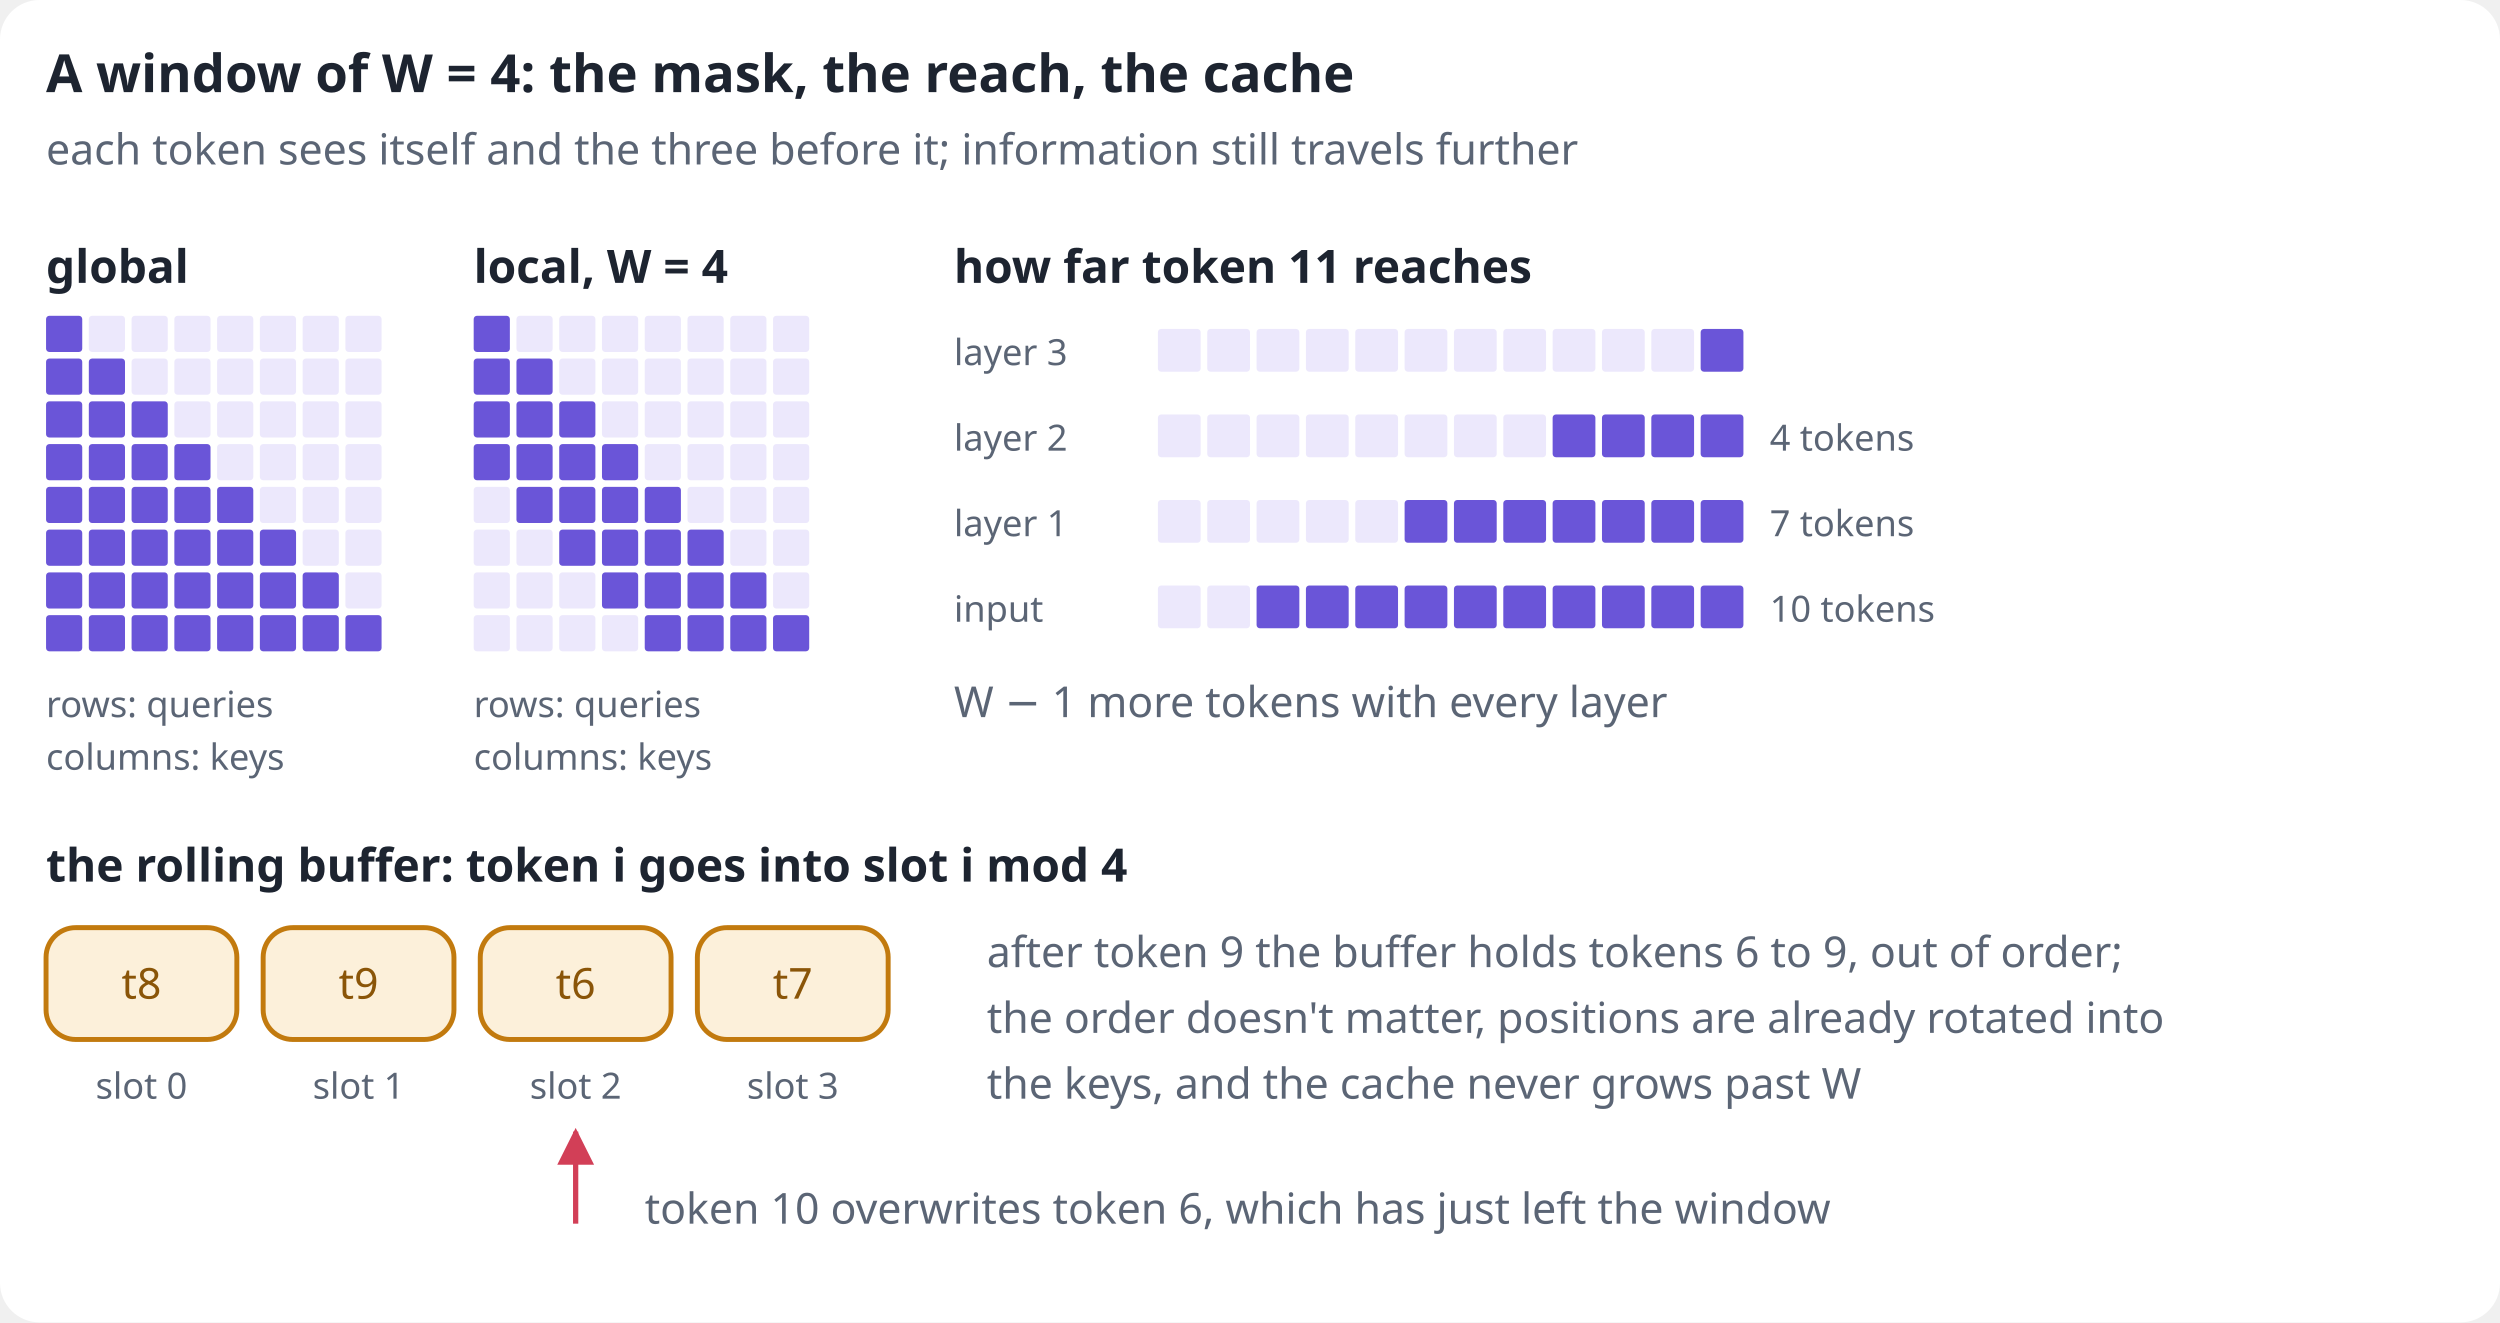
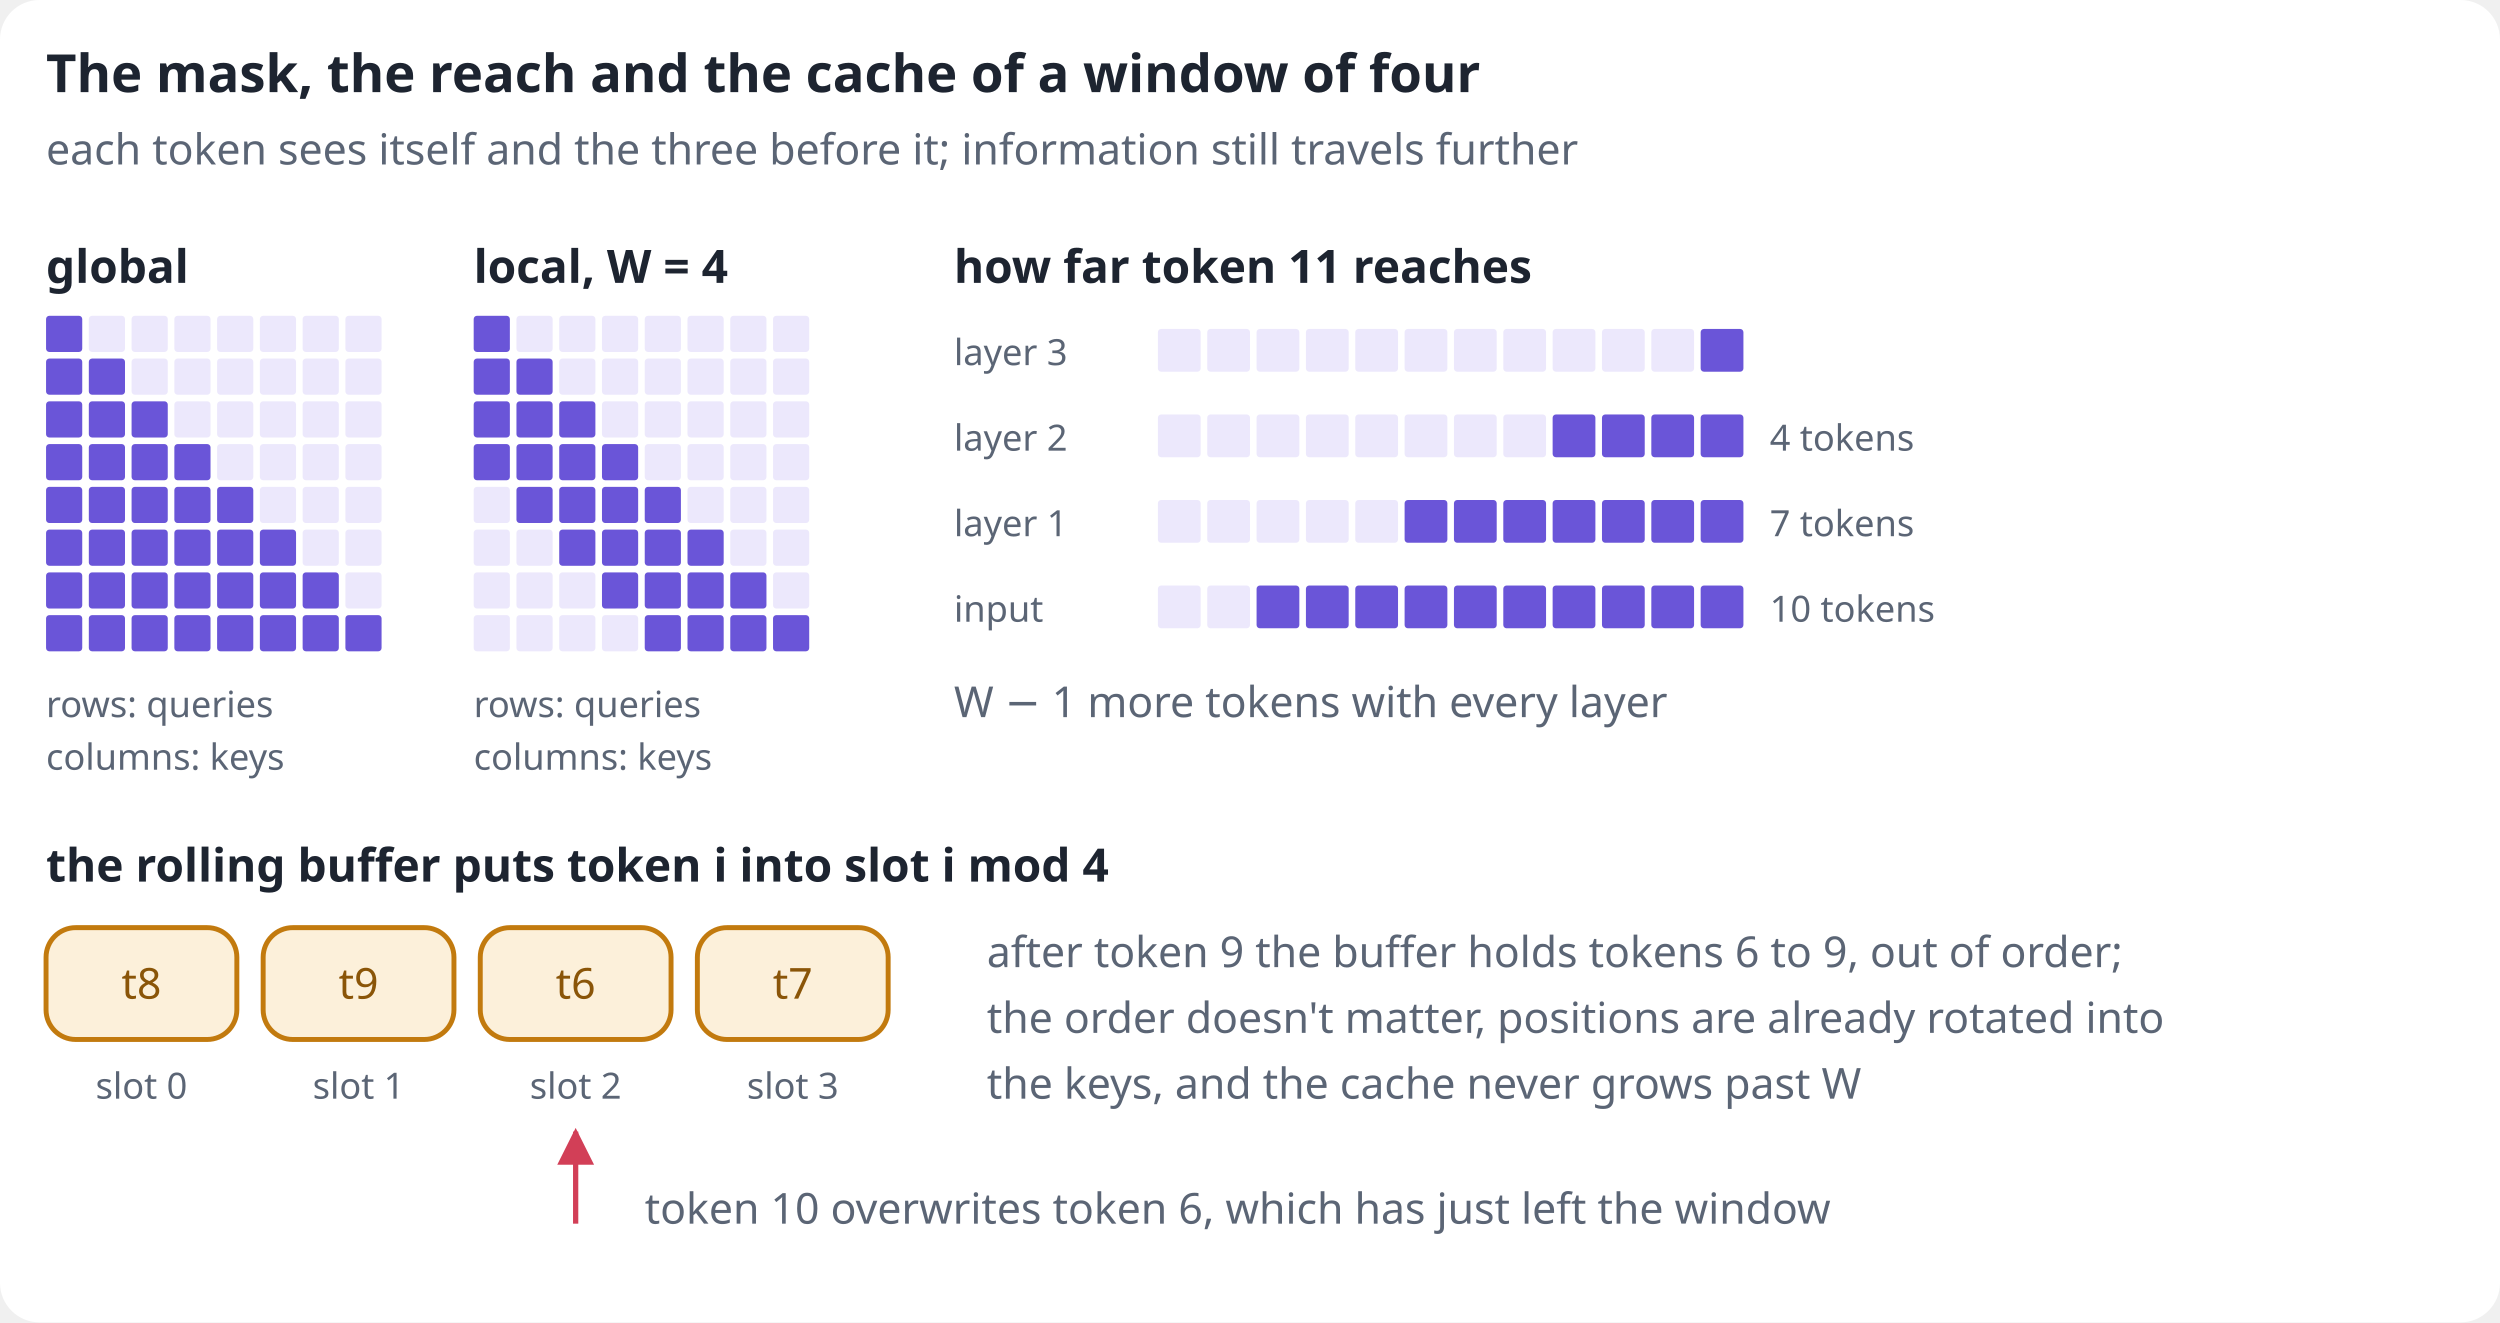
<svg xmlns="http://www.w3.org/2000/svg" viewBox="0 0 760 402" width="760" height="402" role="img" aria-label="Sliding-window attention. Left: the causal mask of global attention, a full lower triangle, against the mask of a local layer with a window of four, a band along the diagonal. Middle: through three local layers, a token reaches four, then seven, then ten tokens back, because each layer reads the previous layer's summaries. Right: the rolling buffer, four slots, where token i is written into slot i mod 4 over the token that left the window">
  <defs>
    <marker id="arrow-muted" viewBox="0 0 10 10" refX="9" refY="5" markerWidth="7" markerHeight="7" orient="auto-start-reverse">
      <path d="M0,0 L10,5 L0,10 z" fill="#5B6575" />
    </marker>
    <marker id="arrow-data" viewBox="0 0 10 10" refX="9" refY="5" markerWidth="7" markerHeight="7" orient="auto-start-reverse">
      <path d="M0,0 L10,5 L0,10 z" fill="#C27A0E" />
    </marker>
    <marker id="arrow-enc" viewBox="0 0 10 10" refX="9" refY="5" markerWidth="7" markerHeight="7" orient="auto-start-reverse">
      <path d="M0,0 L10,5 L0,10 z" fill="#0F8C7E" />
    </marker>
    <marker id="arrow-dec" viewBox="0 0 10 10" refX="9" refY="5" markerWidth="7" markerHeight="7" orient="auto-start-reverse">
      <path d="M0,0 L10,5 L0,10 z" fill="#D23F57" />
    </marker>
    <marker id="arrow-att" viewBox="0 0 10 10" refX="9" refY="5" markerWidth="7" markerHeight="7" orient="auto-start-reverse">
      <path d="M0,0 L10,5 L0,10 z" fill="#6A55D8" />
    </marker>
  </defs>
  <rect width="760" height="402" rx="12" fill="#FFFFFF" />
-   <text x="14.0" y="28.0" text-anchor="start" font-family="IBM Plex Sans" font-size="16" font-weight="600" fill="#1D2430">A window of W = 4: the mask, the reach, the cache</text>
+   <text x="14.0" y="28.0" text-anchor="start" font-family="IBM Plex Sans" font-size="16" font-weight="600" fill="#1D2430">The mask, the reach and the cache of a window of four</text>
  <text x="14.0" y="50.0" text-anchor="start" font-family="IBM Plex Sans" font-size="13" font-weight="400" fill="#5B6575">each token sees itself and the three before it; information still travels further</text>
  <text x="14.0" y="86.0" text-anchor="start" font-family="IBM Plex Sans" font-size="14" font-weight="600" fill="#1D2430">global</text>
  <rect x="14.0" y="96.0" width="11.0" height="11.0" rx="1" fill="#6A55D8" />
  <rect x="27.0" y="96.0" width="11.0" height="11.0" rx="1" fill="#ECE8FC" />
  <rect x="40.0" y="96.0" width="11.0" height="11.0" rx="1" fill="#ECE8FC" />
  <rect x="53.0" y="96.0" width="11.0" height="11.0" rx="1" fill="#ECE8FC" />
  <rect x="66.0" y="96.0" width="11.0" height="11.0" rx="1" fill="#ECE8FC" />
  <rect x="79.0" y="96.0" width="11.0" height="11.0" rx="1" fill="#ECE8FC" />
  <rect x="92.0" y="96.0" width="11.0" height="11.0" rx="1" fill="#ECE8FC" />
  <rect x="105.0" y="96.0" width="11.0" height="11.0" rx="1" fill="#ECE8FC" />
  <rect x="14.0" y="109.0" width="11.0" height="11.0" rx="1" fill="#6A55D8" />
  <rect x="27.0" y="109.0" width="11.0" height="11.0" rx="1" fill="#6A55D8" />
  <rect x="40.0" y="109.0" width="11.0" height="11.0" rx="1" fill="#ECE8FC" />
  <rect x="53.0" y="109.0" width="11.0" height="11.0" rx="1" fill="#ECE8FC" />
  <rect x="66.0" y="109.0" width="11.0" height="11.0" rx="1" fill="#ECE8FC" />
  <rect x="79.0" y="109.0" width="11.0" height="11.0" rx="1" fill="#ECE8FC" />
  <rect x="92.0" y="109.0" width="11.0" height="11.0" rx="1" fill="#ECE8FC" />
  <rect x="105.0" y="109.0" width="11.0" height="11.0" rx="1" fill="#ECE8FC" />
  <rect x="14.0" y="122.0" width="11.0" height="11.0" rx="1" fill="#6A55D8" />
  <rect x="27.0" y="122.0" width="11.0" height="11.0" rx="1" fill="#6A55D8" />
  <rect x="40.0" y="122.0" width="11.0" height="11.0" rx="1" fill="#6A55D8" />
  <rect x="53.0" y="122.0" width="11.0" height="11.0" rx="1" fill="#ECE8FC" />
  <rect x="66.0" y="122.0" width="11.0" height="11.0" rx="1" fill="#ECE8FC" />
  <rect x="79.0" y="122.0" width="11.0" height="11.0" rx="1" fill="#ECE8FC" />
  <rect x="92.0" y="122.0" width="11.0" height="11.0" rx="1" fill="#ECE8FC" />
  <rect x="105.0" y="122.0" width="11.0" height="11.0" rx="1" fill="#ECE8FC" />
  <rect x="14.0" y="135.0" width="11.0" height="11.0" rx="1" fill="#6A55D8" />
  <rect x="27.0" y="135.0" width="11.0" height="11.0" rx="1" fill="#6A55D8" />
  <rect x="40.0" y="135.0" width="11.0" height="11.0" rx="1" fill="#6A55D8" />
  <rect x="53.0" y="135.0" width="11.0" height="11.0" rx="1" fill="#6A55D8" />
  <rect x="66.0" y="135.0" width="11.0" height="11.0" rx="1" fill="#ECE8FC" />
  <rect x="79.0" y="135.0" width="11.0" height="11.0" rx="1" fill="#ECE8FC" />
  <rect x="92.0" y="135.0" width="11.0" height="11.0" rx="1" fill="#ECE8FC" />
  <rect x="105.0" y="135.0" width="11.0" height="11.0" rx="1" fill="#ECE8FC" />
  <rect x="14.0" y="148.0" width="11.0" height="11.0" rx="1" fill="#6A55D8" />
  <rect x="27.0" y="148.0" width="11.0" height="11.0" rx="1" fill="#6A55D8" />
  <rect x="40.0" y="148.0" width="11.0" height="11.0" rx="1" fill="#6A55D8" />
  <rect x="53.0" y="148.0" width="11.0" height="11.0" rx="1" fill="#6A55D8" />
  <rect x="66.0" y="148.0" width="11.0" height="11.0" rx="1" fill="#6A55D8" />
  <rect x="79.0" y="148.0" width="11.0" height="11.0" rx="1" fill="#ECE8FC" />
  <rect x="92.0" y="148.0" width="11.0" height="11.0" rx="1" fill="#ECE8FC" />
  <rect x="105.0" y="148.0" width="11.0" height="11.0" rx="1" fill="#ECE8FC" />
  <rect x="14.0" y="161.0" width="11.0" height="11.0" rx="1" fill="#6A55D8" />
  <rect x="27.0" y="161.0" width="11.0" height="11.0" rx="1" fill="#6A55D8" />
  <rect x="40.0" y="161.0" width="11.0" height="11.0" rx="1" fill="#6A55D8" />
  <rect x="53.0" y="161.0" width="11.0" height="11.0" rx="1" fill="#6A55D8" />
  <rect x="66.0" y="161.0" width="11.0" height="11.0" rx="1" fill="#6A55D8" />
  <rect x="79.0" y="161.0" width="11.0" height="11.0" rx="1" fill="#6A55D8" />
  <rect x="92.0" y="161.0" width="11.0" height="11.0" rx="1" fill="#ECE8FC" />
  <rect x="105.0" y="161.0" width="11.0" height="11.0" rx="1" fill="#ECE8FC" />
  <rect x="14.0" y="174.0" width="11.0" height="11.0" rx="1" fill="#6A55D8" />
  <rect x="27.0" y="174.0" width="11.0" height="11.0" rx="1" fill="#6A55D8" />
  <rect x="40.0" y="174.0" width="11.0" height="11.0" rx="1" fill="#6A55D8" />
  <rect x="53.0" y="174.0" width="11.0" height="11.0" rx="1" fill="#6A55D8" />
  <rect x="66.0" y="174.0" width="11.0" height="11.0" rx="1" fill="#6A55D8" />
  <rect x="79.0" y="174.0" width="11.0" height="11.0" rx="1" fill="#6A55D8" />
  <rect x="92.0" y="174.0" width="11.0" height="11.0" rx="1" fill="#6A55D8" />
  <rect x="105.0" y="174.0" width="11.0" height="11.0" rx="1" fill="#ECE8FC" />
  <rect x="14.0" y="187.0" width="11.0" height="11.0" rx="1" fill="#6A55D8" />
  <rect x="27.0" y="187.0" width="11.0" height="11.0" rx="1" fill="#6A55D8" />
  <rect x="40.0" y="187.0" width="11.0" height="11.0" rx="1" fill="#6A55D8" />
  <rect x="53.0" y="187.0" width="11.0" height="11.0" rx="1" fill="#6A55D8" />
  <rect x="66.0" y="187.0" width="11.0" height="11.0" rx="1" fill="#6A55D8" />
  <rect x="79.0" y="187.0" width="11.0" height="11.0" rx="1" fill="#6A55D8" />
  <rect x="92.0" y="187.0" width="11.0" height="11.0" rx="1" fill="#6A55D8" />
  <rect x="105.0" y="187.0" width="11.0" height="11.0" rx="1" fill="#6A55D8" />
  <text x="14.0" y="218.0" text-anchor="start" font-family="IBM Plex Mono" font-size="11" font-weight="400" fill="#5B6575">rows: queries</text>
  <text x="14.0" y="234.0" text-anchor="start" font-family="IBM Plex Mono" font-size="11" font-weight="400" fill="#5B6575">columns: keys</text>
  <text x="144.0" y="86.0" text-anchor="start" font-family="IBM Plex Sans" font-size="14" font-weight="600" fill="#1D2430">local, W = 4</text>
  <rect x="144.0" y="96.0" width="11.0" height="11.0" rx="1" fill="#6A55D8" />
  <rect x="157.0" y="96.0" width="11.0" height="11.0" rx="1" fill="#ECE8FC" />
  <rect x="170.0" y="96.0" width="11.0" height="11.0" rx="1" fill="#ECE8FC" />
  <rect x="183.0" y="96.0" width="11.0" height="11.0" rx="1" fill="#ECE8FC" />
  <rect x="196.0" y="96.0" width="11.0" height="11.0" rx="1" fill="#ECE8FC" />
  <rect x="209.0" y="96.0" width="11.0" height="11.0" rx="1" fill="#ECE8FC" />
  <rect x="222.0" y="96.0" width="11.0" height="11.0" rx="1" fill="#ECE8FC" />
  <rect x="235.0" y="96.0" width="11.0" height="11.0" rx="1" fill="#ECE8FC" />
  <rect x="144.0" y="109.0" width="11.0" height="11.0" rx="1" fill="#6A55D8" />
  <rect x="157.0" y="109.0" width="11.0" height="11.0" rx="1" fill="#6A55D8" />
  <rect x="170.0" y="109.0" width="11.0" height="11.0" rx="1" fill="#ECE8FC" />
  <rect x="183.0" y="109.0" width="11.0" height="11.0" rx="1" fill="#ECE8FC" />
  <rect x="196.0" y="109.0" width="11.0" height="11.0" rx="1" fill="#ECE8FC" />
  <rect x="209.0" y="109.0" width="11.0" height="11.0" rx="1" fill="#ECE8FC" />
  <rect x="222.0" y="109.0" width="11.0" height="11.0" rx="1" fill="#ECE8FC" />
  <rect x="235.0" y="109.0" width="11.0" height="11.0" rx="1" fill="#ECE8FC" />
  <rect x="144.0" y="122.0" width="11.0" height="11.0" rx="1" fill="#6A55D8" />
  <rect x="157.0" y="122.0" width="11.0" height="11.0" rx="1" fill="#6A55D8" />
  <rect x="170.0" y="122.0" width="11.0" height="11.0" rx="1" fill="#6A55D8" />
  <rect x="183.0" y="122.0" width="11.0" height="11.0" rx="1" fill="#ECE8FC" />
  <rect x="196.0" y="122.0" width="11.0" height="11.0" rx="1" fill="#ECE8FC" />
  <rect x="209.0" y="122.0" width="11.0" height="11.0" rx="1" fill="#ECE8FC" />
  <rect x="222.0" y="122.0" width="11.0" height="11.0" rx="1" fill="#ECE8FC" />
  <rect x="235.0" y="122.0" width="11.0" height="11.0" rx="1" fill="#ECE8FC" />
  <rect x="144.0" y="135.0" width="11.0" height="11.0" rx="1" fill="#6A55D8" />
  <rect x="157.0" y="135.0" width="11.0" height="11.0" rx="1" fill="#6A55D8" />
  <rect x="170.0" y="135.0" width="11.0" height="11.0" rx="1" fill="#6A55D8" />
  <rect x="183.0" y="135.0" width="11.0" height="11.0" rx="1" fill="#6A55D8" />
  <rect x="196.0" y="135.0" width="11.0" height="11.0" rx="1" fill="#ECE8FC" />
  <rect x="209.0" y="135.0" width="11.0" height="11.0" rx="1" fill="#ECE8FC" />
  <rect x="222.0" y="135.0" width="11.0" height="11.0" rx="1" fill="#ECE8FC" />
  <rect x="235.0" y="135.0" width="11.0" height="11.0" rx="1" fill="#ECE8FC" />
  <rect x="144.0" y="148.0" width="11.0" height="11.0" rx="1" fill="#ECE8FC" />
  <rect x="157.0" y="148.0" width="11.0" height="11.0" rx="1" fill="#6A55D8" />
  <rect x="170.0" y="148.0" width="11.0" height="11.0" rx="1" fill="#6A55D8" />
  <rect x="183.0" y="148.0" width="11.0" height="11.0" rx="1" fill="#6A55D8" />
  <rect x="196.0" y="148.0" width="11.0" height="11.0" rx="1" fill="#6A55D8" />
  <rect x="209.0" y="148.0" width="11.0" height="11.0" rx="1" fill="#ECE8FC" />
  <rect x="222.0" y="148.0" width="11.0" height="11.0" rx="1" fill="#ECE8FC" />
  <rect x="235.0" y="148.0" width="11.0" height="11.0" rx="1" fill="#ECE8FC" />
  <rect x="144.0" y="161.0" width="11.0" height="11.0" rx="1" fill="#ECE8FC" />
  <rect x="157.0" y="161.0" width="11.0" height="11.0" rx="1" fill="#ECE8FC" />
  <rect x="170.0" y="161.0" width="11.0" height="11.0" rx="1" fill="#6A55D8" />
  <rect x="183.0" y="161.0" width="11.0" height="11.0" rx="1" fill="#6A55D8" />
  <rect x="196.0" y="161.0" width="11.0" height="11.0" rx="1" fill="#6A55D8" />
  <rect x="209.0" y="161.0" width="11.0" height="11.0" rx="1" fill="#6A55D8" />
  <rect x="222.0" y="161.0" width="11.0" height="11.0" rx="1" fill="#ECE8FC" />
  <rect x="235.0" y="161.0" width="11.0" height="11.0" rx="1" fill="#ECE8FC" />
  <rect x="144.0" y="174.0" width="11.0" height="11.0" rx="1" fill="#ECE8FC" />
  <rect x="157.0" y="174.0" width="11.0" height="11.0" rx="1" fill="#ECE8FC" />
  <rect x="170.0" y="174.0" width="11.0" height="11.0" rx="1" fill="#ECE8FC" />
  <rect x="183.0" y="174.0" width="11.0" height="11.0" rx="1" fill="#6A55D8" />
  <rect x="196.0" y="174.0" width="11.0" height="11.0" rx="1" fill="#6A55D8" />
  <rect x="209.0" y="174.0" width="11.0" height="11.0" rx="1" fill="#6A55D8" />
  <rect x="222.0" y="174.0" width="11.0" height="11.0" rx="1" fill="#6A55D8" />
  <rect x="235.0" y="174.0" width="11.0" height="11.0" rx="1" fill="#ECE8FC" />
  <rect x="144.0" y="187.0" width="11.0" height="11.0" rx="1" fill="#ECE8FC" />
  <rect x="157.0" y="187.0" width="11.0" height="11.0" rx="1" fill="#ECE8FC" />
  <rect x="170.0" y="187.0" width="11.0" height="11.0" rx="1" fill="#ECE8FC" />
  <rect x="183.0" y="187.0" width="11.0" height="11.0" rx="1" fill="#ECE8FC" />
  <rect x="196.0" y="187.0" width="11.0" height="11.0" rx="1" fill="#6A55D8" />
  <rect x="209.0" y="187.0" width="11.0" height="11.0" rx="1" fill="#6A55D8" />
  <rect x="222.0" y="187.0" width="11.0" height="11.0" rx="1" fill="#6A55D8" />
  <rect x="235.0" y="187.0" width="11.0" height="11.0" rx="1" fill="#6A55D8" />
  <text x="144.0" y="218.0" text-anchor="start" font-family="IBM Plex Mono" font-size="11" font-weight="400" fill="#5B6575">rows: queries</text>
  <text x="144.0" y="234.0" text-anchor="start" font-family="IBM Plex Mono" font-size="11" font-weight="400" fill="#5B6575">columns: keys</text>
  <text x="290.0" y="86.0" text-anchor="start" font-family="IBM Plex Sans" font-size="14" font-weight="600" fill="#1D2430">how far token 11 reaches</text>
  <text x="290.0" y="111.0" text-anchor="start" font-family="IBM Plex Mono" font-size="11" font-weight="400" fill="#5B6575">layer 3</text>
  <rect x="352.0" y="100.0" width="13.0" height="13.0" rx="1" fill="#ECE8FC" />
  <rect x="367.0" y="100.0" width="13.0" height="13.0" rx="1" fill="#ECE8FC" />
  <rect x="382.0" y="100.0" width="13.0" height="13.0" rx="1" fill="#ECE8FC" />
  <rect x="397.0" y="100.0" width="13.0" height="13.0" rx="1" fill="#ECE8FC" />
  <rect x="412.0" y="100.0" width="13.0" height="13.0" rx="1" fill="#ECE8FC" />
  <rect x="427.0" y="100.0" width="13.0" height="13.0" rx="1" fill="#ECE8FC" />
  <rect x="442.0" y="100.0" width="13.0" height="13.0" rx="1" fill="#ECE8FC" />
  <rect x="457.0" y="100.0" width="13.0" height="13.0" rx="1" fill="#ECE8FC" />
  <rect x="472.0" y="100.0" width="13.0" height="13.0" rx="1" fill="#ECE8FC" />
  <rect x="487.0" y="100.0" width="13.0" height="13.0" rx="1" fill="#ECE8FC" />
  <rect x="502.0" y="100.0" width="13.0" height="13.0" rx="1" fill="#ECE8FC" />
  <rect x="517.0" y="100.0" width="13.0" height="13.0" rx="1" fill="#6A55D8" />
  <text x="290.0" y="137.0" text-anchor="start" font-family="IBM Plex Mono" font-size="11" font-weight="400" fill="#5B6575">layer 2</text>
  <rect x="352.0" y="126.0" width="13.0" height="13.0" rx="1" fill="#ECE8FC" />
  <rect x="367.0" y="126.0" width="13.0" height="13.0" rx="1" fill="#ECE8FC" />
  <rect x="382.0" y="126.0" width="13.0" height="13.0" rx="1" fill="#ECE8FC" />
  <rect x="397.0" y="126.0" width="13.0" height="13.0" rx="1" fill="#ECE8FC" />
  <rect x="412.0" y="126.0" width="13.0" height="13.0" rx="1" fill="#ECE8FC" />
  <rect x="427.0" y="126.0" width="13.0" height="13.0" rx="1" fill="#ECE8FC" />
  <rect x="442.0" y="126.0" width="13.0" height="13.0" rx="1" fill="#ECE8FC" />
  <rect x="457.0" y="126.0" width="13.0" height="13.0" rx="1" fill="#ECE8FC" />
  <rect x="472.0" y="126.0" width="13.0" height="13.0" rx="1" fill="#6A55D8" />
  <rect x="487.0" y="126.0" width="13.0" height="13.0" rx="1" fill="#6A55D8" />
  <rect x="502.0" y="126.0" width="13.0" height="13.0" rx="1" fill="#6A55D8" />
  <rect x="517.0" y="126.0" width="13.0" height="13.0" rx="1" fill="#6A55D8" />
  <text x="538.0" y="137.0" text-anchor="start" font-family="IBM Plex Mono" font-size="11" font-weight="400" fill="#5B6575">4 tokens</text>
  <text x="290.0" y="163.0" text-anchor="start" font-family="IBM Plex Mono" font-size="11" font-weight="400" fill="#5B6575">layer 1</text>
  <rect x="352.0" y="152.0" width="13.0" height="13.0" rx="1" fill="#ECE8FC" />
  <rect x="367.0" y="152.0" width="13.0" height="13.0" rx="1" fill="#ECE8FC" />
  <rect x="382.0" y="152.0" width="13.0" height="13.0" rx="1" fill="#ECE8FC" />
  <rect x="397.0" y="152.0" width="13.0" height="13.0" rx="1" fill="#ECE8FC" />
  <rect x="412.0" y="152.0" width="13.0" height="13.0" rx="1" fill="#ECE8FC" />
  <rect x="427.0" y="152.0" width="13.0" height="13.0" rx="1" fill="#6A55D8" />
  <rect x="442.0" y="152.0" width="13.0" height="13.0" rx="1" fill="#6A55D8" />
  <rect x="457.0" y="152.0" width="13.0" height="13.0" rx="1" fill="#6A55D8" />
  <rect x="472.0" y="152.0" width="13.0" height="13.0" rx="1" fill="#6A55D8" />
  <rect x="487.0" y="152.0" width="13.0" height="13.0" rx="1" fill="#6A55D8" />
  <rect x="502.0" y="152.0" width="13.0" height="13.0" rx="1" fill="#6A55D8" />
  <rect x="517.0" y="152.0" width="13.0" height="13.0" rx="1" fill="#6A55D8" />
  <text x="538.0" y="163.0" text-anchor="start" font-family="IBM Plex Mono" font-size="11" font-weight="400" fill="#5B6575">7 tokens</text>
  <text x="290.0" y="189.0" text-anchor="start" font-family="IBM Plex Mono" font-size="11" font-weight="400" fill="#5B6575">input</text>
  <rect x="352.0" y="178.0" width="13.0" height="13.0" rx="1" fill="#ECE8FC" />
  <rect x="367.0" y="178.0" width="13.0" height="13.0" rx="1" fill="#ECE8FC" />
  <rect x="382.0" y="178.0" width="13.0" height="13.0" rx="1" fill="#6A55D8" />
  <rect x="397.0" y="178.0" width="13.0" height="13.0" rx="1" fill="#6A55D8" />
  <rect x="412.0" y="178.0" width="13.0" height="13.0" rx="1" fill="#6A55D8" />
  <rect x="427.0" y="178.0" width="13.0" height="13.0" rx="1" fill="#6A55D8" />
  <rect x="442.0" y="178.0" width="13.0" height="13.0" rx="1" fill="#6A55D8" />
  <rect x="457.0" y="178.0" width="13.0" height="13.0" rx="1" fill="#6A55D8" />
  <rect x="472.0" y="178.0" width="13.0" height="13.0" rx="1" fill="#6A55D8" />
  <rect x="487.0" y="178.0" width="13.0" height="13.0" rx="1" fill="#6A55D8" />
  <rect x="502.0" y="178.0" width="13.0" height="13.0" rx="1" fill="#6A55D8" />
  <rect x="517.0" y="178.0" width="13.0" height="13.0" rx="1" fill="#6A55D8" />
  <text x="538.0" y="189.0" text-anchor="start" font-family="IBM Plex Mono" font-size="11" font-weight="400" fill="#5B6575">10 tokens</text>
  <text x="290.0" y="218.0" text-anchor="start" font-family="IBM Plex Sans" font-size="13" font-weight="400" fill="#5B6575">W − 1 more tokens with every layer</text>
-   <text x="14.0" y="268.0" text-anchor="start" font-family="IBM Plex Sans" font-size="14" font-weight="600" fill="#1D2430">the rolling buffer: token i goes into slot i mod 4</text>
+   <text x="14.0" y="268.0" text-anchor="start" font-family="IBM Plex Sans" font-size="14" font-weight="600" fill="#1D2430">the rolling buffer puts token i into slot i mod 4</text>
  <rect x="14.0" y="282.0" width="58.0" height="34.0" rx="9" fill="#FCF0DA" stroke="#C27A0E" stroke-width="1.5" />
  <text x="43.0" y="303.6" text-anchor="middle" font-family="IBM Plex Sans" font-size="13" font-weight="500" fill="#8A5508" xml:space="preserve">t8</text>
  <text x="43.0" y="334.0" text-anchor="middle" font-family="IBM Plex Mono" font-size="11" font-weight="400" fill="#5B6575">slot 0</text>
  <rect x="80.0" y="282.0" width="58.0" height="34.0" rx="9" fill="#FCF0DA" stroke="#C27A0E" stroke-width="1.5" />
  <text x="109.0" y="303.6" text-anchor="middle" font-family="IBM Plex Sans" font-size="13" font-weight="500" fill="#8A5508" xml:space="preserve">t9</text>
  <text x="109.0" y="334.0" text-anchor="middle" font-family="IBM Plex Mono" font-size="11" font-weight="400" fill="#5B6575">slot 1</text>
  <rect x="146.0" y="282.0" width="58.0" height="34.0" rx="9" fill="#FCF0DA" stroke="#C27A0E" stroke-width="1.5" />
  <text x="175.0" y="303.6" text-anchor="middle" font-family="IBM Plex Sans" font-size="13" font-weight="500" fill="#8A5508" xml:space="preserve">t6</text>
  <text x="175.0" y="334.0" text-anchor="middle" font-family="IBM Plex Mono" font-size="11" font-weight="400" fill="#5B6575">slot 2</text>
  <rect x="212.0" y="282.0" width="58.0" height="34.0" rx="9" fill="#FCF0DA" stroke="#C27A0E" stroke-width="1.5" />
  <text x="241.0" y="303.6" text-anchor="middle" font-family="IBM Plex Sans" font-size="13" font-weight="500" fill="#8A5508" xml:space="preserve">t7</text>
  <text x="241.0" y="334.0" text-anchor="middle" font-family="IBM Plex Mono" font-size="11" font-weight="400" fill="#5B6575">slot 3</text>
  <polyline points="175.0,372.0 175.0,344.0" fill="none" stroke="#D23F57" stroke-width="1.6" stroke-linejoin="round" marker-end="url(#arrow-dec)" />
  <text x="196.0" y="372.0" text-anchor="start" font-family="IBM Plex Sans" font-size="13" font-weight="400" fill="#5B6575">token 10 overwrites token 6, which has just left the window</text>
  <text x="300.0" y="294.0" text-anchor="start" font-family="IBM Plex Sans" font-size="13" font-weight="400" fill="#5B6575">after token 9 the buffer holds tokens 6 to 9, out of order;</text>
  <text x="300.0" y="314.0" text-anchor="start" font-family="IBM Plex Sans" font-size="13" font-weight="400" fill="#5B6575">the order doesn't matter, positions are already rotated into</text>
  <text x="300.0" y="334.0" text-anchor="start" font-family="IBM Plex Sans" font-size="13" font-weight="400" fill="#5B6575">the keys, and the cache never grows past W</text>
</svg>
